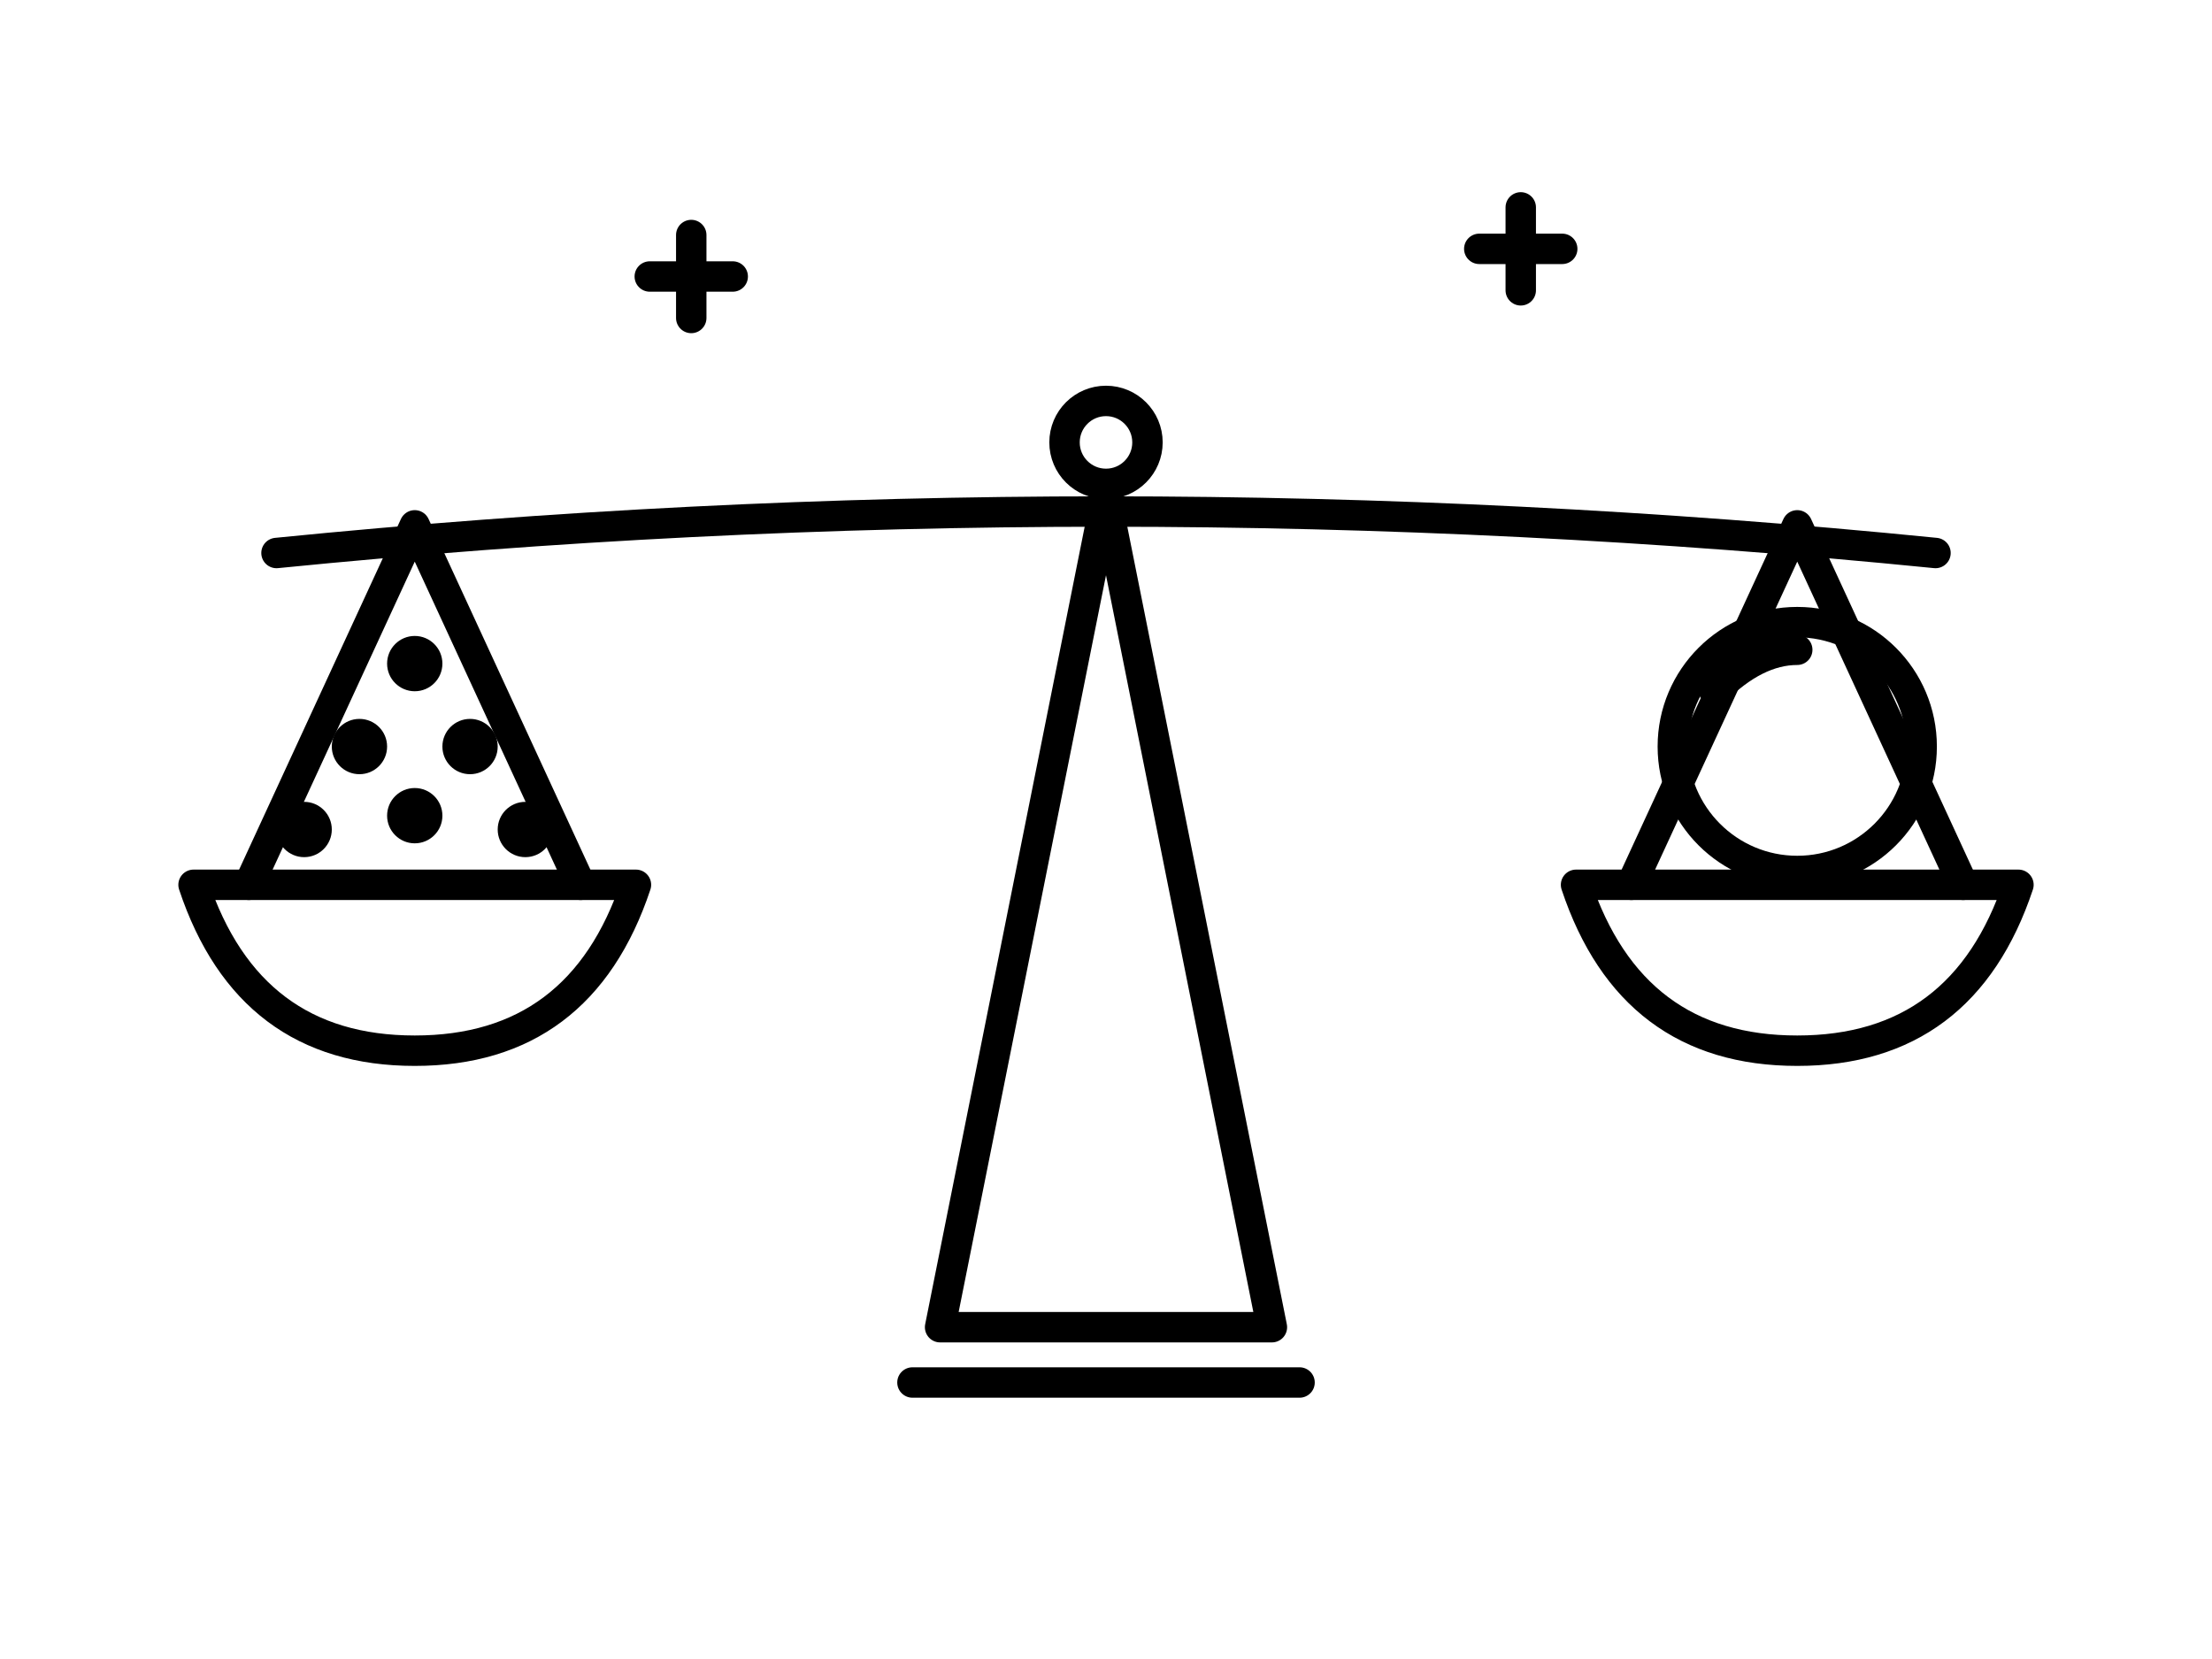
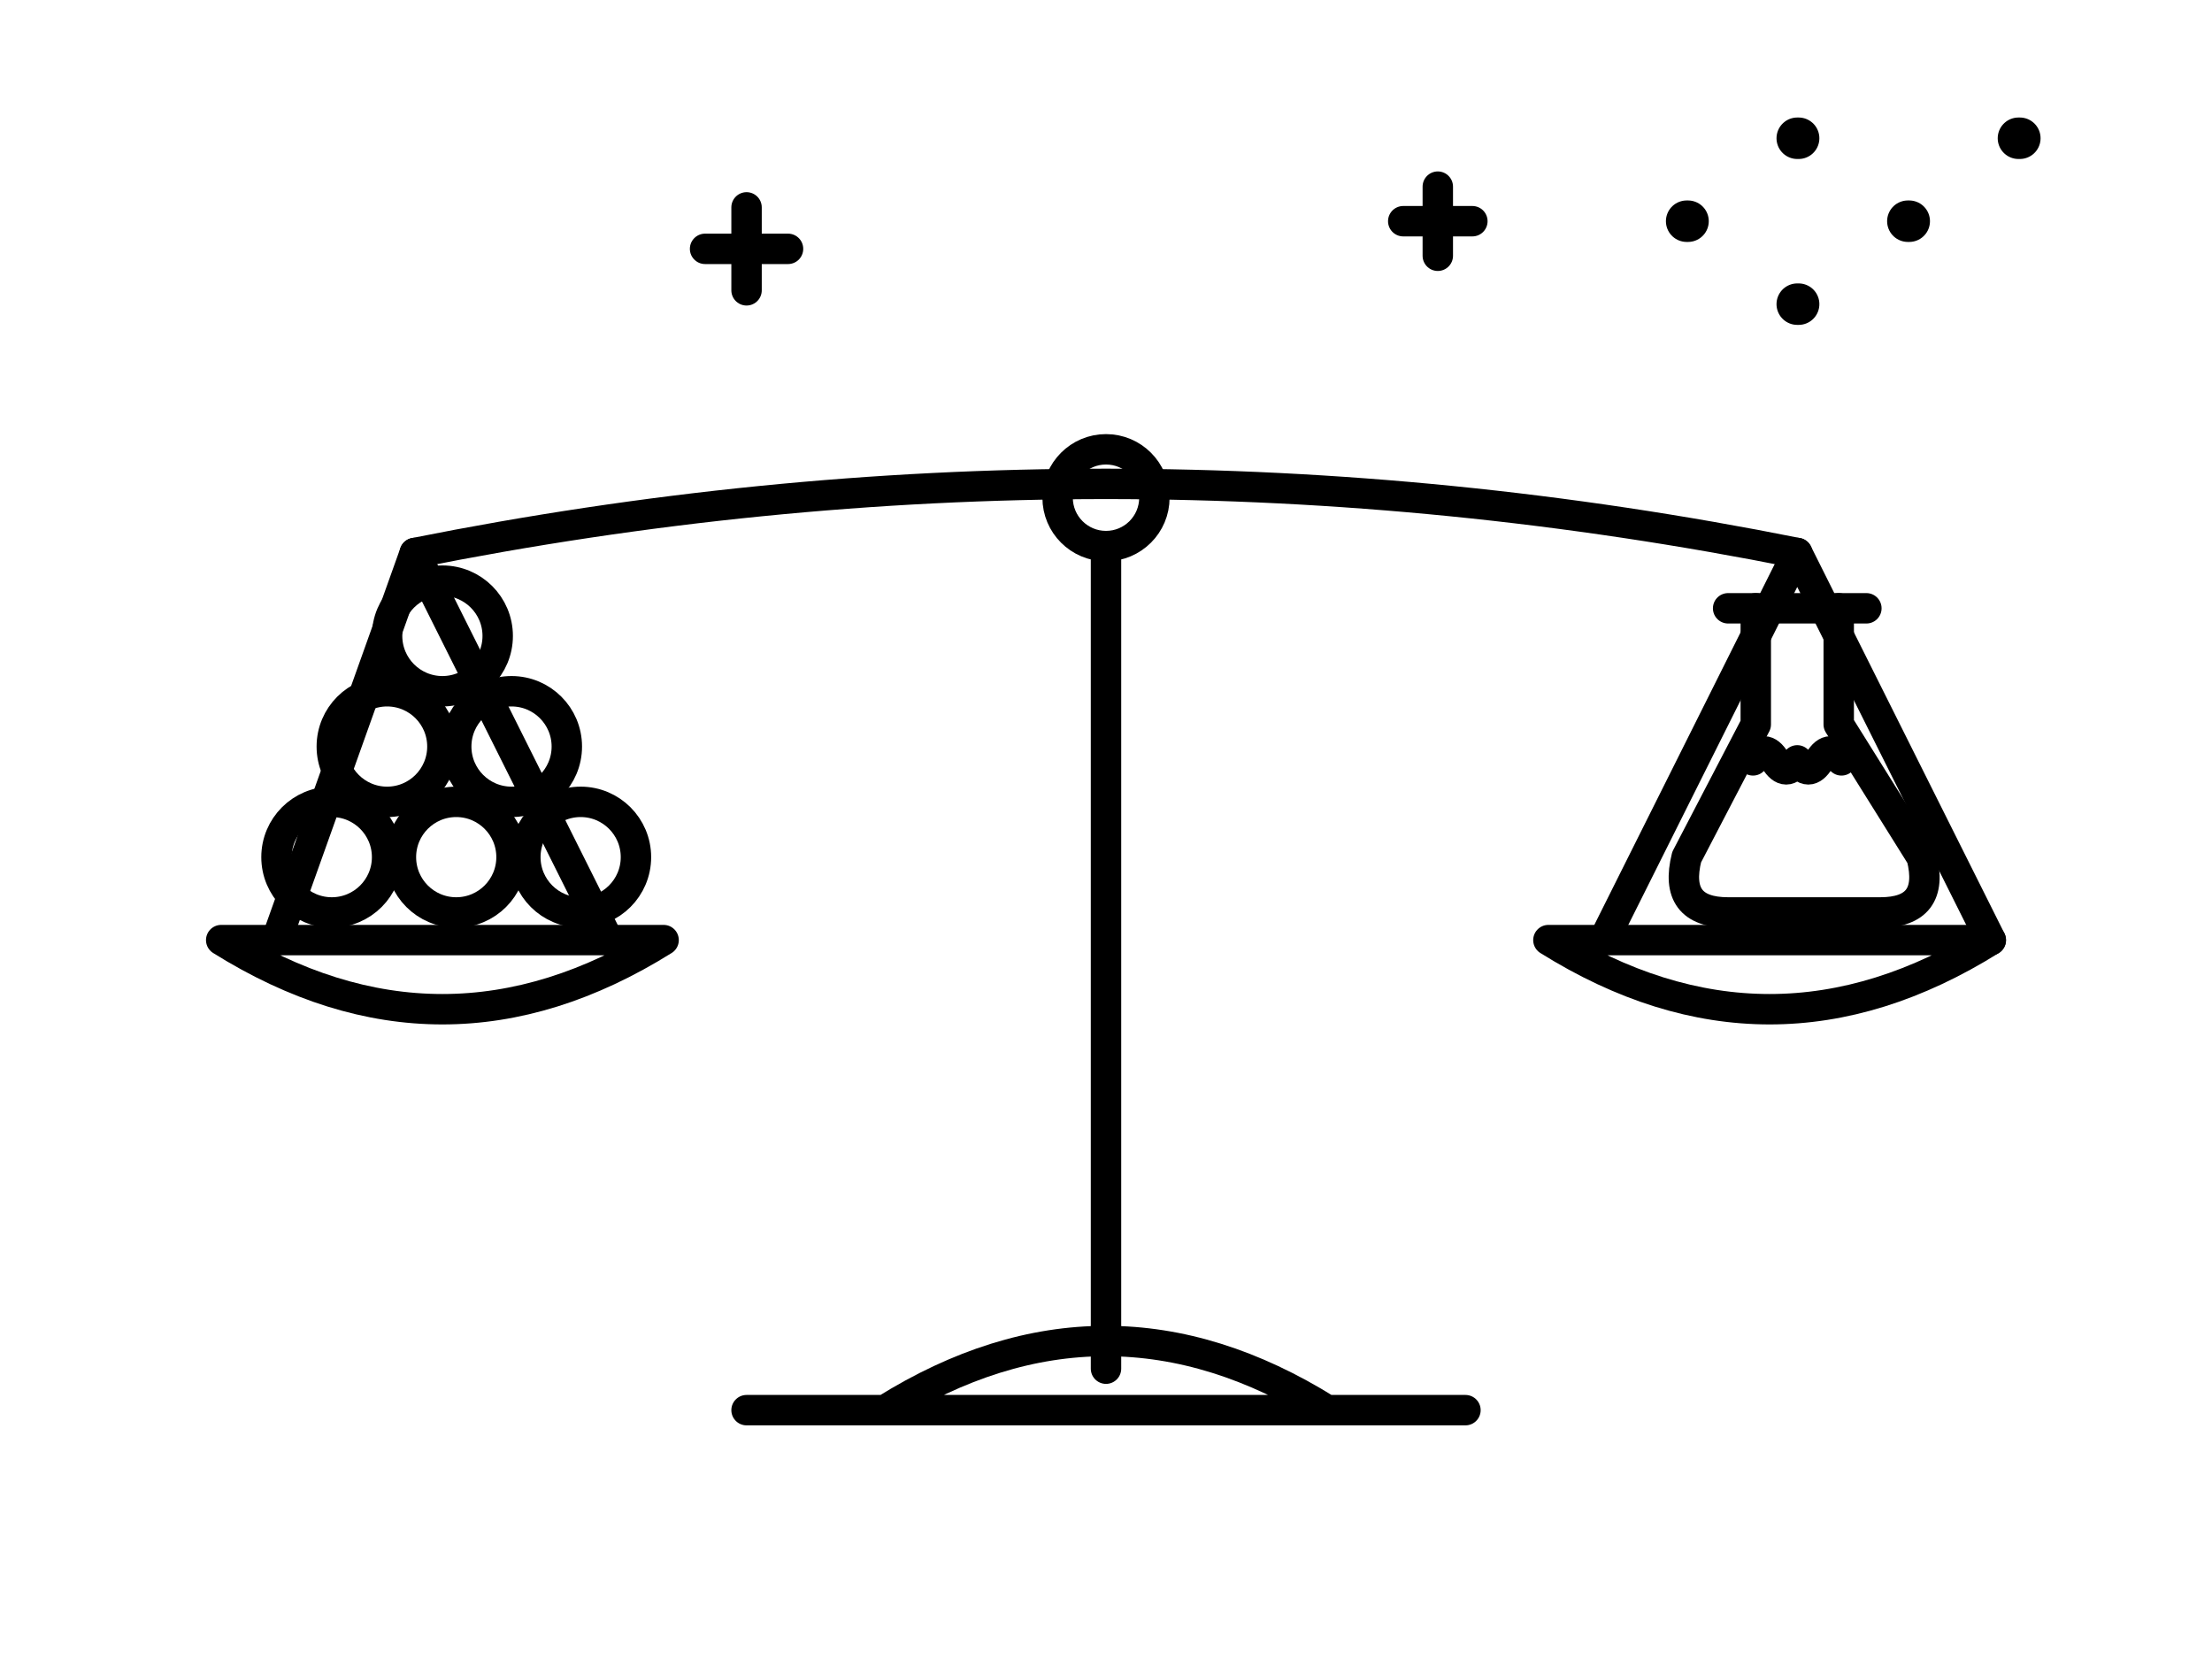
<svg xmlns="http://www.w3.org/2000/svg" viewBox="0 0 160 120" fill="none" stroke="#000" stroke-width="2.2" stroke-linecap="round" stroke-linejoin="round">
-   <path d="M20 40Q80 34 140 40" />
-   <path d="M80 36L68 96H92Z" />
-   <path d="M66 100H94" />
-   <circle cx="80" cy="32" r="3" />
-   <path d="M30 38L18 64M30 38L42 64" />
-   <path d="M14 64H46Q42 76 30 76Q18 76 14 64Z" />
-   <circle cx="22" cy="60" r="2" fill="#000" stroke="none" />
-   <circle cx="30" cy="59" r="2" fill="#000" stroke="none" />
-   <circle cx="38" cy="60" r="2" fill="#000" stroke="none" />
-   <circle cx="26" cy="54" r="2" fill="#000" stroke="none" />
-   <circle cx="34" cy="54" r="2" fill="#000" stroke="none" />
-   <circle cx="30" cy="48" r="2" fill="#000" stroke="none" />
-   <path d="M130 38L118 64M130 38L142 64" />
-   <path d="M114 64H146Q142 76 130 76Q118 76 114 64Z" />
-   <circle cx="130" cy="54" r="9" />
-   <path d="M124 50q3-3 6-3" />
-   <path d="M50 17V23M47 20H53" />
-   <path d="M110 15V21M107 18H113" />
+   <path d="M54 102H106M64 102q16 -10 32 0" />
+   <path d="M80 99V40" />
+   <circle cx="80" cy="36" r="3.5" />
+   <path d="M30 40Q80 30 130 40" />
+   <path d="M30 40L20 68M30 40L44 68M130 40L116 68M130 40L144 68" />
+   <path d="M16 68q16 10 32 0z" />
+   <path d="M112 68q16 10 32 0z" />
+   <circle cx="24" cy="62" r="4" />
+   <circle cx="33" cy="62" r="4" />
+   <circle cx="42" cy="62" r="4" />
+   <circle cx="28" cy="54" r="4" />
+   <circle cx="37" cy="54" r="4" />
+   <circle cx="32" cy="46" r="4" />
+   <path d="M127 44V52.4L122 62q-1 4 3 4H136q4 0 3 -4L133 52.4V44" />
+   <path d="M125 44h10" />
+   <path d="M126.8 55q0.8 -1.3 1.6 0q0.8 1.3 1.6 0q0.8 1.3 1.6 0q0.8 -1.3 1.6 0" />
+   <path d="M122 16h.1M130 10h.1M138 16h.1M130 22h.1M146 10h.1" stroke-width="3" />
+   <path d="M54 15V21M51 18H57" />
+   <path d="M104 13.5V18.5M101.5 16H106.5" />
</svg>
